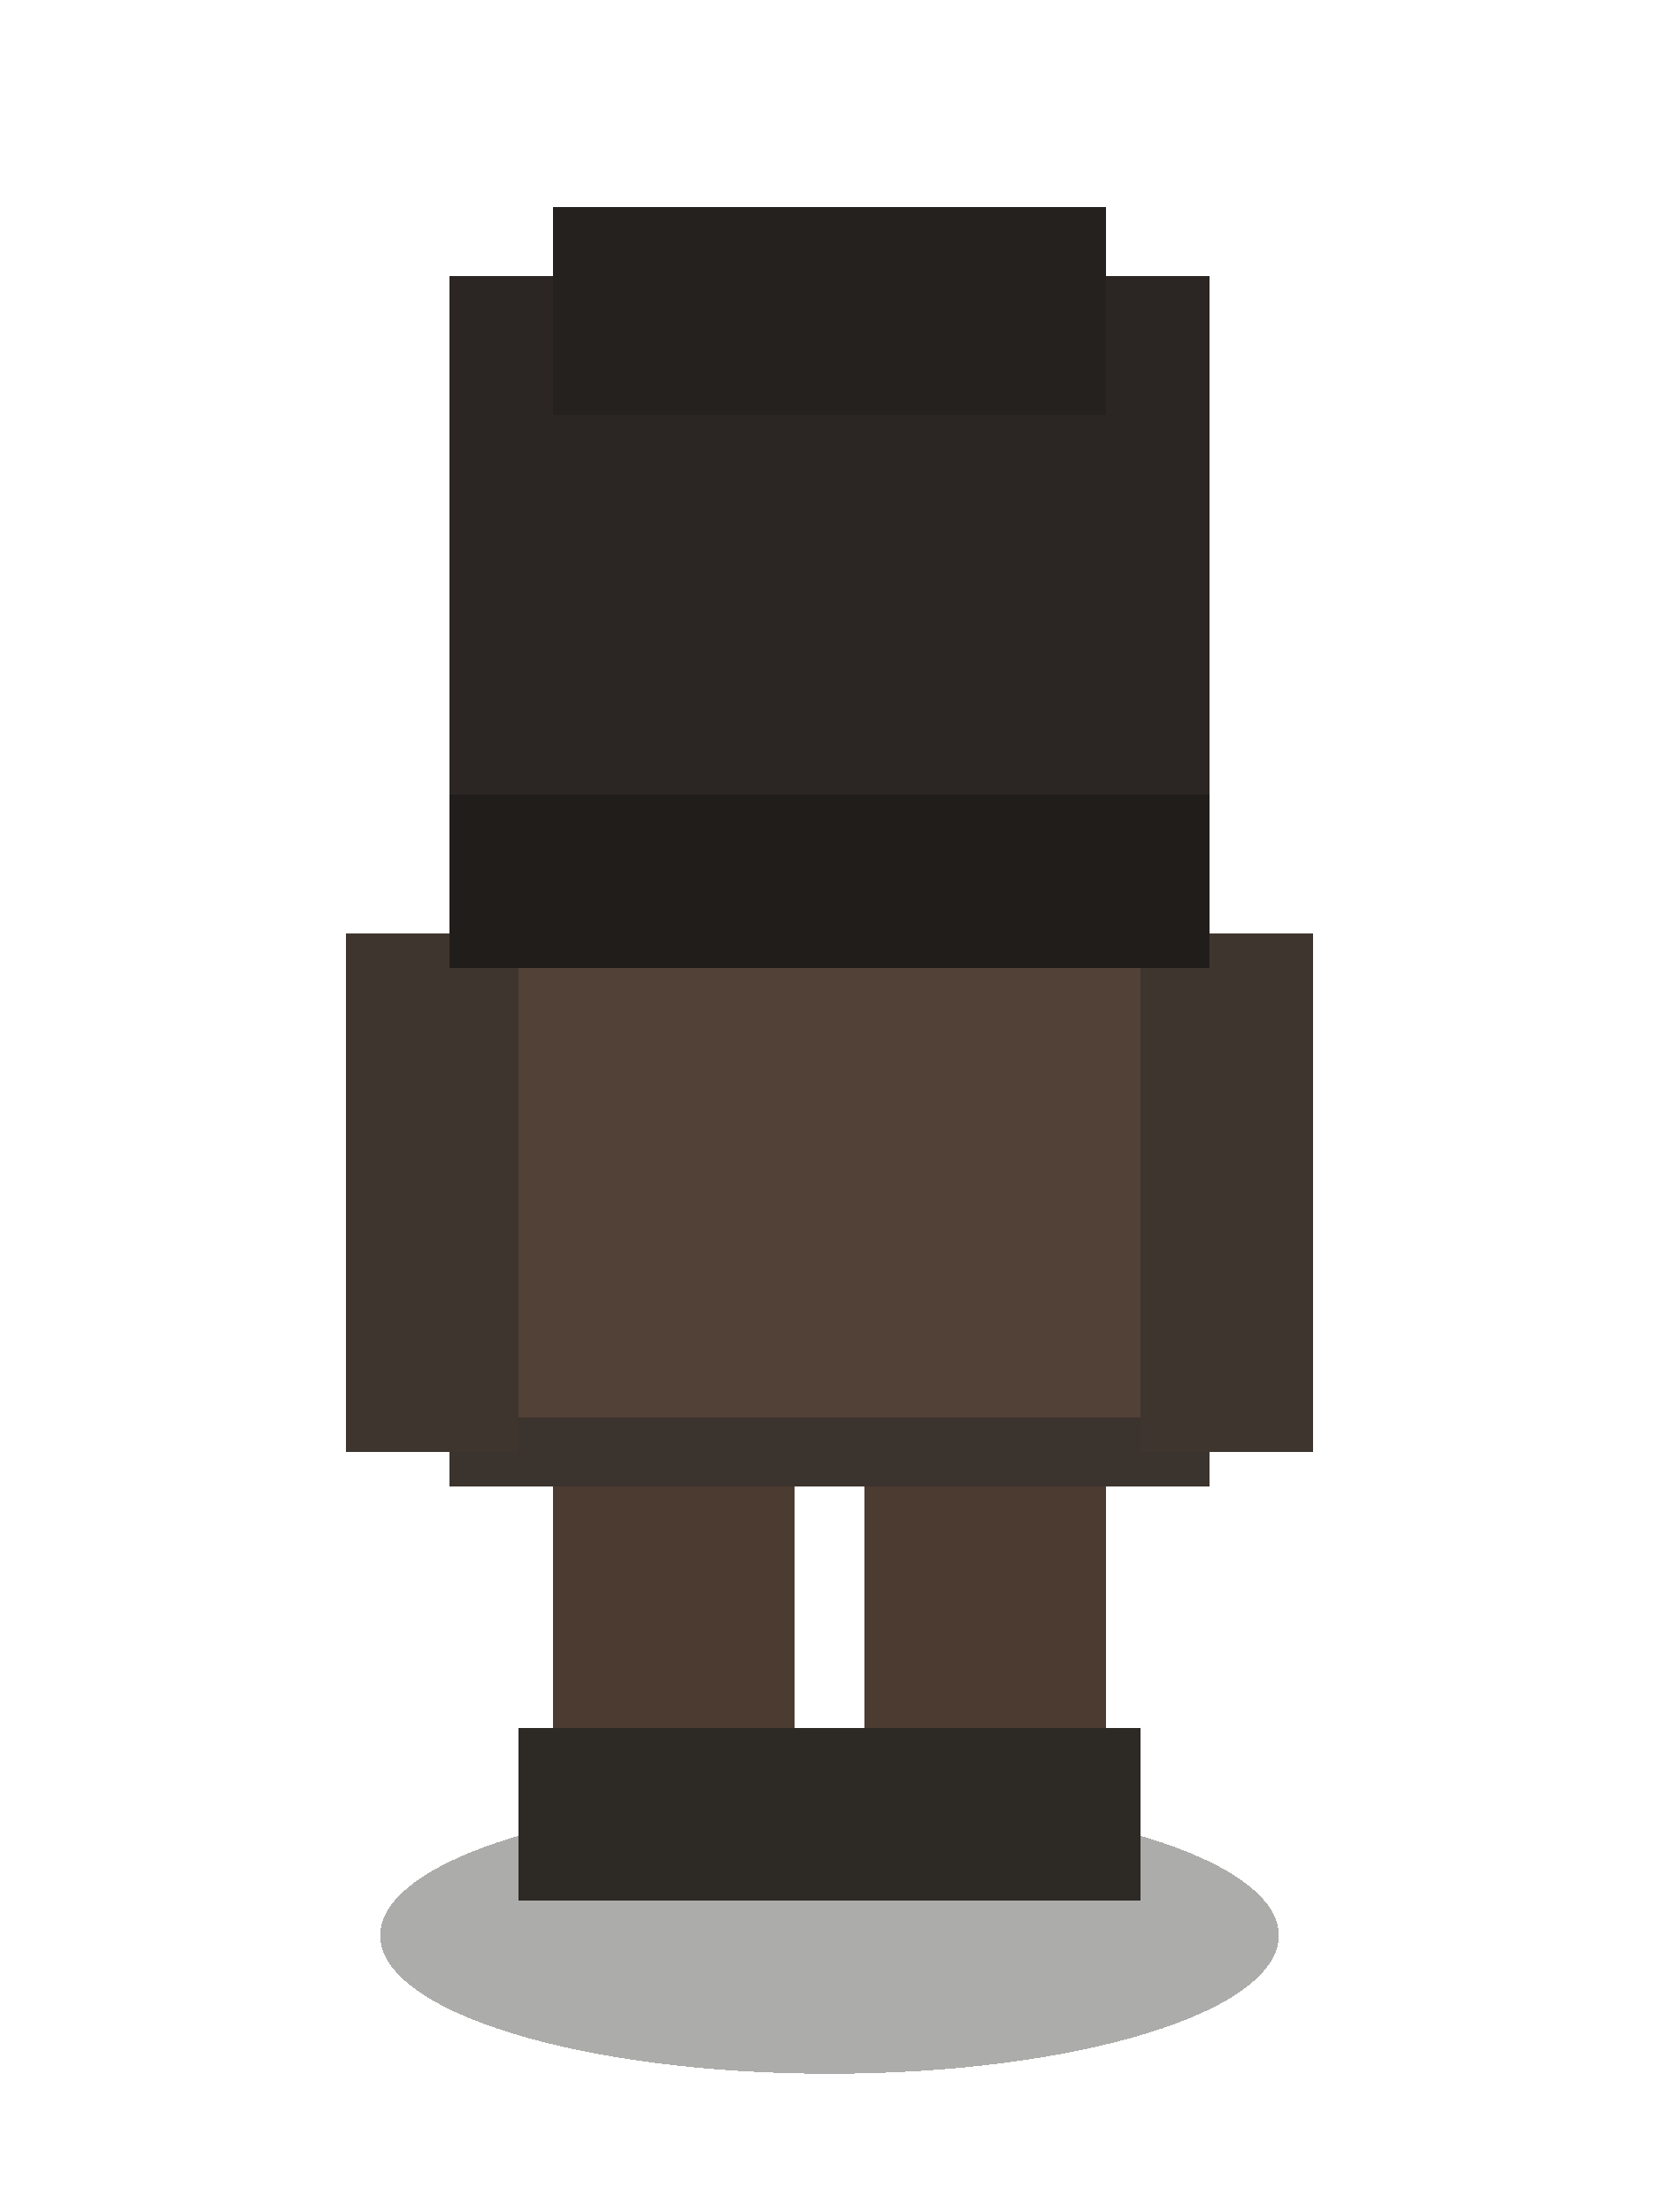
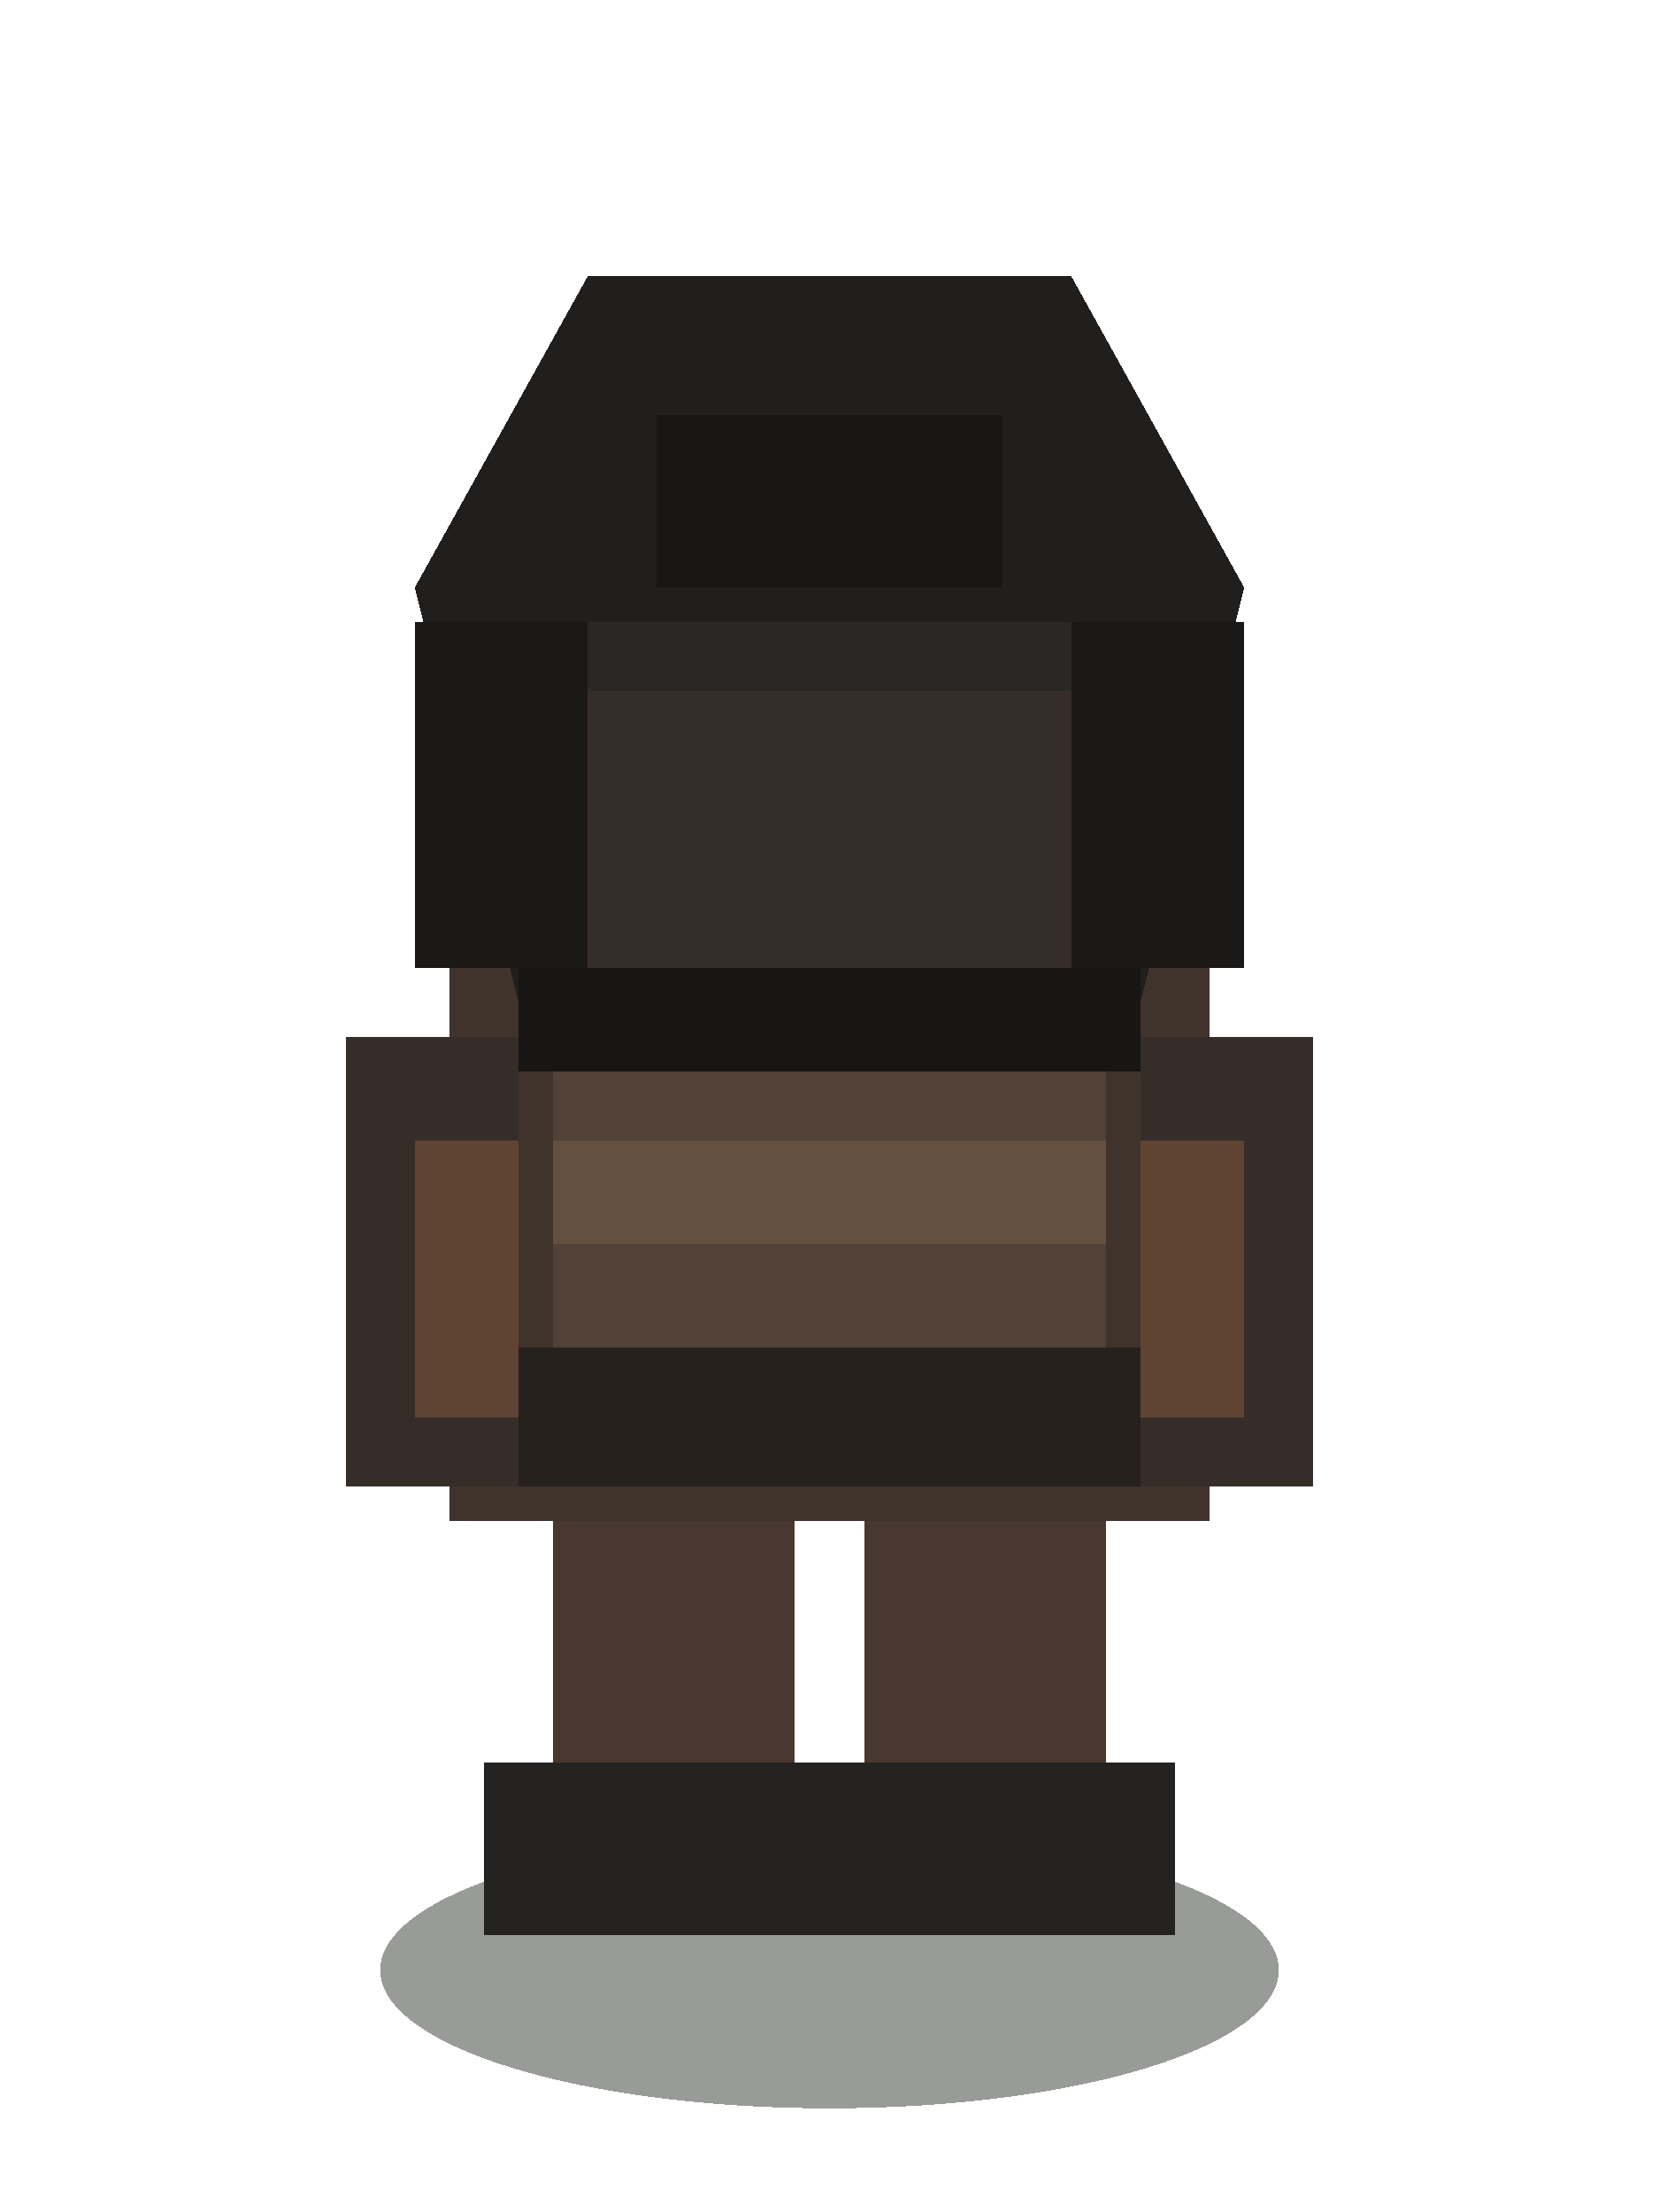
<svg xmlns="http://www.w3.org/2000/svg" width="48" height="64" viewBox="0 0 48 64" shape-rendering="crispEdges">
-   <ellipse cx="24" cy="56" rx="13" ry="4" fill="#10140d" opacity=".35" />
-   <rect x="16" y="38" width="7" height="15" fill="#4b3b31" />
-   <rect x="25" y="38" width="7" height="15" fill="#4b3b31" />
-   <rect x="15" y="50" width="9" height="5" fill="#2d2925" />
-   <rect x="24" y="50" width="9" height="5" fill="#2d2925" />
-   <rect x="13" y="25" width="22" height="18" fill="#3b332d" />
-   <rect x="15" y="27" width="18" height="14" fill="#514137" />
-   <rect x="10" y="27" width="5" height="15" fill="#3f352f" />
-   <rect x="33" y="27" width="5" height="15" fill="#3f352f" />
-   <rect x="15" y="11" width="18" height="17" fill="#b97b58" />
-   <rect x="13" y="8" width="22" height="17" fill="#2b2623" />
-   <rect x="16" y="6" width="16" height="6" fill="#24211f" />
-   <rect x="13" y="23" width="22" height="5" fill="#211d1a" />
+   <rect width="48" height="64" fill="none" />
+   <ellipse cx="24" cy="57" rx="13" ry="4" fill="#0d100c" opacity=".42" />
+   <rect x="16" y="43" width="7" height="10" fill="#49382f" />
+   <rect x="25" y="43" width="7" height="10" fill="#49382f" />
+   <rect x="14" y="51" width="10" height="5" fill="#252321" />
+   <rect x="24" y="51" width="10" height="5" fill="#252321" />
+   <rect x="13" y="28" width="22" height="16" fill="#40332c" />
+   <rect x="16" y="29" width="16" height="13" fill="#514137" />
+   <rect x="10" y="30" width="5" height="13" fill="#362d28" />
+   <rect x="33" y="30" width="5" height="13" fill="#362d28" />
+   <rect x="16" y="33" width="16" height="3" fill="#655040" />
+   <rect x="15" y="39" width="18" height="4" fill="#27211e" />
+   <path d="M12 17 17 8h14l5 9-3 12H15z" fill="#211f1d" />
+   <path d="M14 18h20v10H14z" fill="#2b2724" />
+   <rect x="17" y="20" width="14" height="8" fill="#352d29" />
+   <rect x="19" y="12" width="10" height="5" fill="#181715" />
+   <rect x="12" y="18" width="5" height="10" fill="#1a1917" />
+   <rect x="31" y="18" width="5" height="10" fill="#1a1917" />
+   <rect x="15" y="28" width="18" height="3" fill="#171614" />
+   <rect x="12" y="33" width="3" height="8" fill="#5f4434" />
+   <rect x="33" y="33" width="3" height="8" fill="#5f4434" />
</svg>
